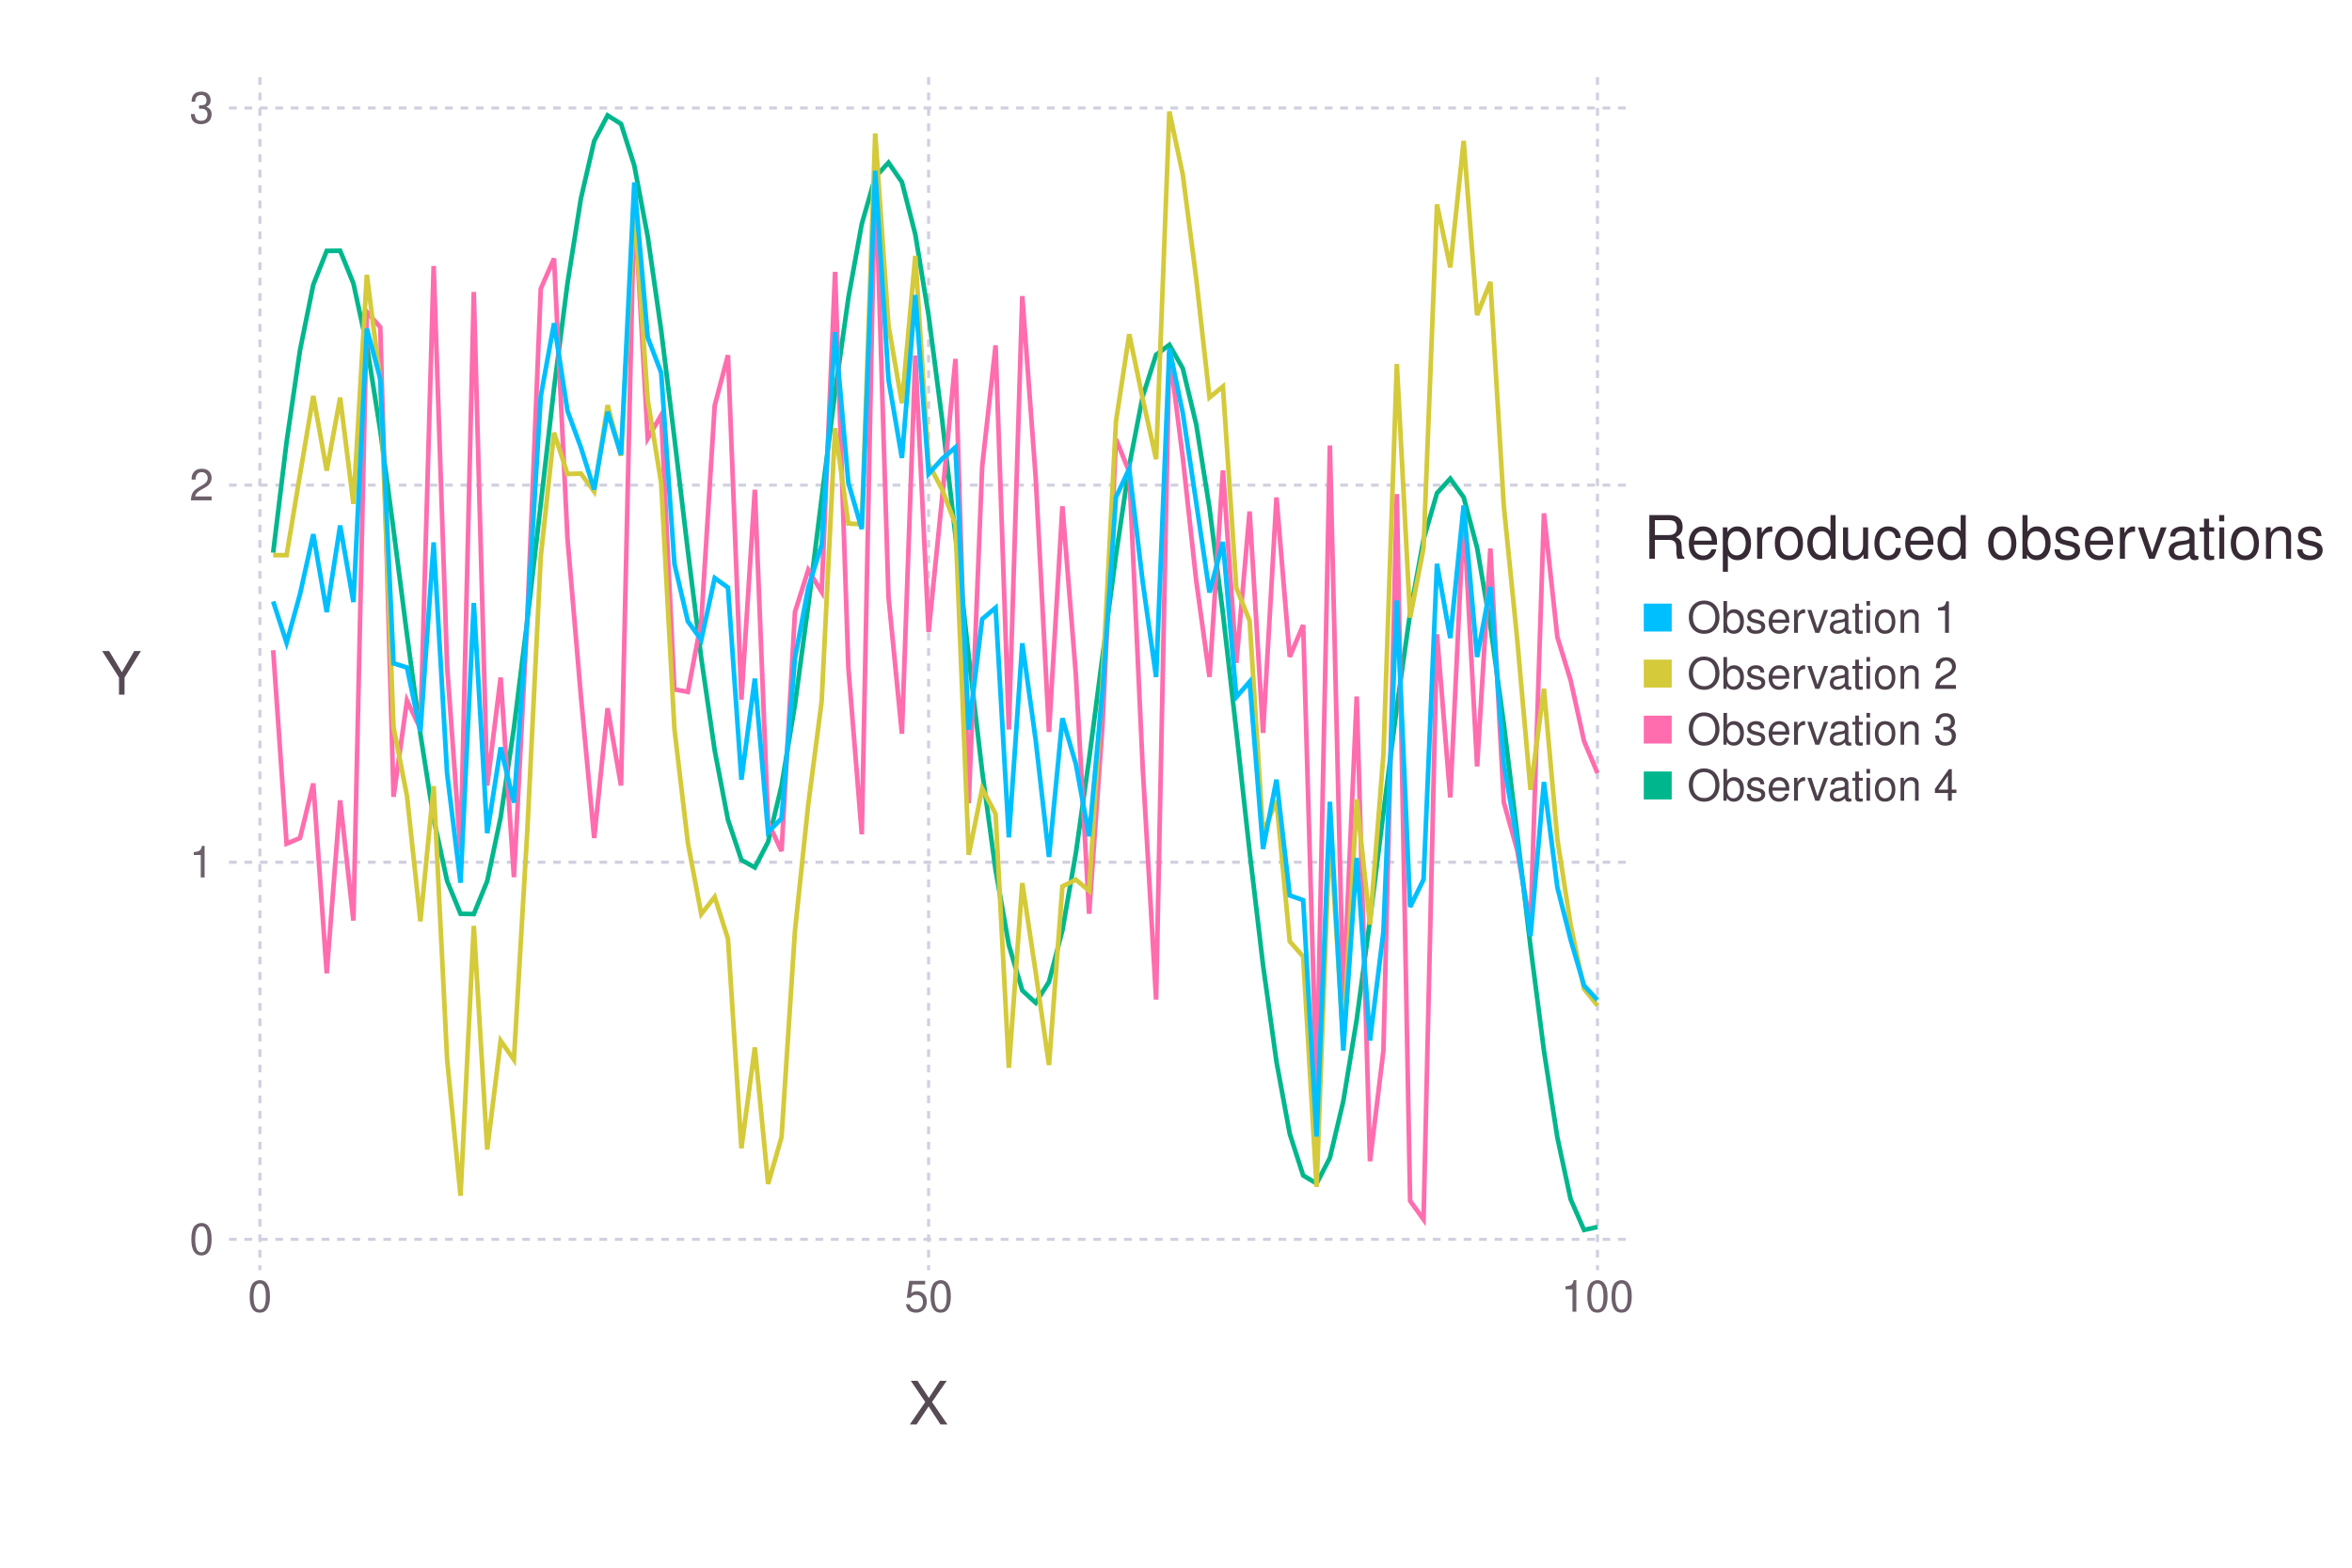
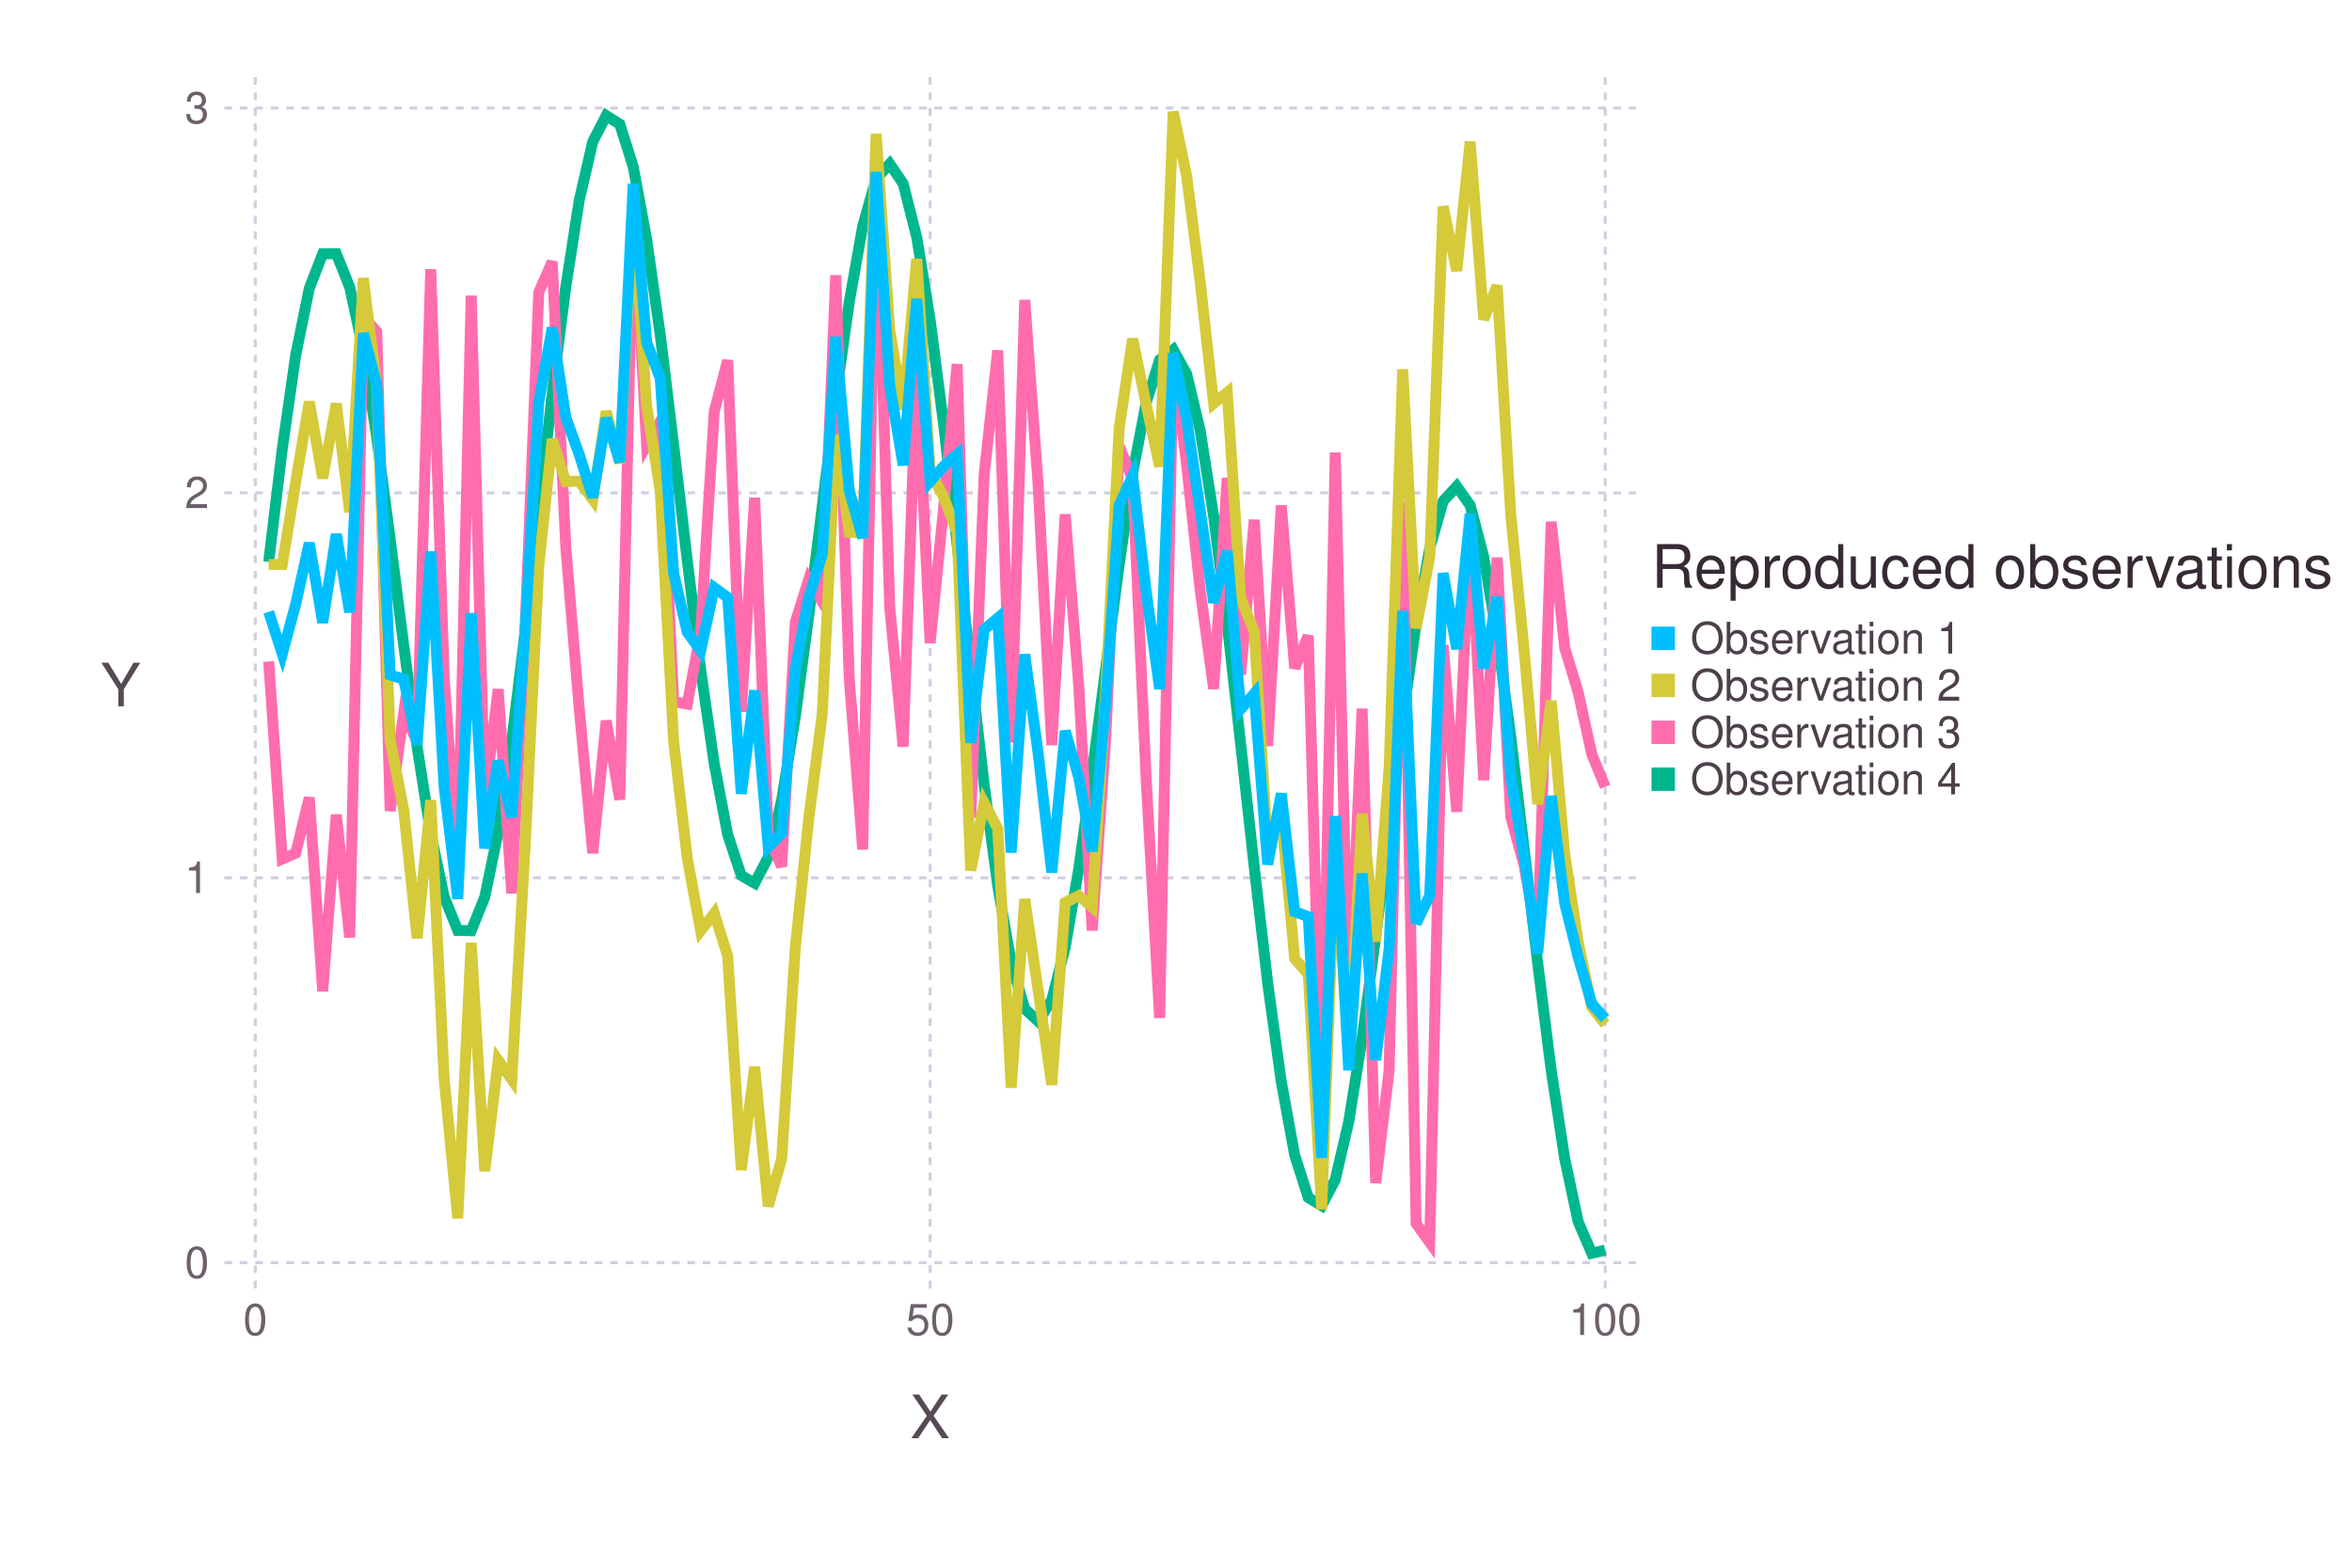
<svg xmlns="http://www.w3.org/2000/svg" version="1.2" width="152.4mm" height="101.6mm" viewBox="0 0 152.4 101.6" stroke="none" fill="#000000" stroke-width="0.3" font-size="3.88">
  <g class="plotroot xscalable yscalable" id="img-59fa39fe-1">
    <g font-size="3.88" font-family="'PT Sans','Helvetica Neue','Helvetica',sans-serif" fill="#564A55" stroke="#000000" stroke-opacity="0.000" id="img-59fa39fe-2">
-       <text x="60.17" y="89.99" text-anchor="middle" dy="0.6em">X</text>
+       <text x="60.27" y="90.88" text-anchor="middle" dy="0.6em">X</text>
    </g>
    <g class="guide xlabels" font-size="2.82" font-family="'PT Sans Caption','Helvetica Neue','Helvetica',sans-serif" fill="#6C606B" id="img-59fa39fe-3">
-       <text x="16.84" y="83.32" text-anchor="middle" dy="0.6em">0</text>
-       <text x="60.17" y="83.32" text-anchor="middle" dy="0.6em">50</text>
-       <text x="103.51" y="83.32" text-anchor="middle" dy="0.6em">100</text>
+       <text x="16.54" y="84.83" text-anchor="middle" dy="0.6em">0</text>
+       <text x="60.27" y="84.83" text-anchor="middle" dy="0.6em">50</text>
+       <text x="104.01" y="84.83" text-anchor="middle" dy="0.6em">100</text>
    </g>
    <g class="guide colorkey" id="img-59fa39fe-4">
      <g fill="#4C404B" font-size="2.82" font-family="'PT Sans','Helvetica Neue','Helvetica',sans-serif" id="img-59fa39fe-5">
-         <text x="109.32" y="40.03" dy="0.35em" id="img-59fa39fe-6" class="color_Observation_1">Observation 1</text>
-         <text x="109.32" y="43.66" dy="0.35em" id="img-59fa39fe-7" class="color_Observation_2">Observation 2</text>
-         <text x="109.32" y="47.28" dy="0.35em" id="img-59fa39fe-8" class="color_Observation_3">Observation 3</text>
-         <text x="109.32" y="50.91" dy="0.35em" id="img-59fa39fe-9" class="color_Observation_4">Observation 4</text>
+         <text x="109.53" y="41.37" dy="0.35em" id="img-59fa39fe-6" class="color_Observation_1">Observation 1</text>
+         <text x="109.53" y="44.42" dy="0.35em" id="img-59fa39fe-7" class="color_Observation_2">Observation 2</text>
+         <text x="109.53" y="47.46" dy="0.35em" id="img-59fa39fe-8" class="color_Observation_3">Observation 3</text>
+         <text x="109.53" y="50.5" dy="0.35em" id="img-59fa39fe-9" class="color_Observation_4">Observation 4</text>
      </g>
      <g stroke="#000000" stroke-opacity="0.000" id="img-59fa39fe-10">
-         <rect x="106.51" y="39.12" width="1.81" height="1.81" id="img-59fa39fe-11" class="color_Observation_1" fill="#00BFFF" />
-         <rect x="106.51" y="42.75" width="1.81" height="1.81" id="img-59fa39fe-12" class="color_Observation_2" fill="#D4CA3A" />
-         <rect x="106.51" y="46.38" width="1.81" height="1.81" id="img-59fa39fe-13" class="color_Observation_3" fill="#FF6DAE" />
-         <rect x="106.51" y="50" width="1.81" height="1.81" id="img-59fa39fe-14" class="color_Observation_4" fill="#00B78D" />
+         <rect x="107.01" y="40.61" width="1.52" height="1.52" id="img-59fa39fe-11" fill="#00BFFF" class="color_Observation_1" />
+         <rect x="107.01" y="43.66" width="1.52" height="1.52" id="img-59fa39fe-12" fill="#D4CA3A" class="color_Observation_2" />
+         <rect x="107.01" y="46.7" width="1.52" height="1.52" id="img-59fa39fe-13" fill="#FF6DAE" class="color_Observation_3" />
+         <rect x="107.01" y="49.74" width="1.52" height="1.52" id="img-59fa39fe-14" fill="#00B78D" class="color_Observation_4" />
      </g>
      <g fill="#362A35" font-size="3.88" font-family="'PT Sans','Helvetica Neue','Helvetica',sans-serif" stroke="#000000" stroke-opacity="0.000" id="img-59fa39fe-15">
-         <text x="106.51" y="36.21" id="img-59fa39fe-16">Reproduced observations</text>
+         <text x="107.01" y="38.09" id="img-59fa39fe-16">Reproduced observations</text>
      </g>
    </g>
    <g clip-path="url(#img-59fa39fe-17)">
      <g id="img-59fa39fe-18">
        <g pointer-events="visible" opacity="1" fill="#000000" fill-opacity="0.000" stroke="#000000" stroke-opacity="0.000" class="guide background" id="img-59fa39fe-19">
-           <rect x="14.84" y="5" width="90.67" height="77.32" id="img-59fa39fe-20" />
+           <rect x="14.54" y="5" width="91.47" height="78.83" id="img-59fa39fe-20" />
        </g>
        <g class="guide ygridlines xfixed" stroke-dasharray="0.5,0.5" stroke-width="0.2" stroke="#D0D0E0" id="img-59fa39fe-21">
-           <path fill="none" d="M14.84,80.32 L 105.51 80.32" id="img-59fa39fe-22" />
-           <path fill="none" d="M14.84,55.88 L 105.51 55.88" id="img-59fa39fe-23" />
-           <path fill="none" d="M14.84,31.44 L 105.51 31.44" id="img-59fa39fe-24" />
-           <path fill="none" d="M14.84,7 L 105.51 7" id="img-59fa39fe-25" />
+           <path fill="none" d="M14.54,81.83 L 106.01 81.83" id="img-59fa39fe-22" />
+           <path fill="none" d="M14.54,56.89 L 106.01 56.89" id="img-59fa39fe-23" />
+           <path fill="none" d="M14.54,31.94 L 106.01 31.94" id="img-59fa39fe-24" />
+           <path fill="none" d="M14.54,7 L 106.01 7" id="img-59fa39fe-25" />
        </g>
        <g class="guide xgridlines yfixed" stroke-dasharray="0.5,0.5" stroke-width="0.2" stroke="#D0D0E0" id="img-59fa39fe-26">
-           <path fill="none" d="M16.84,5 L 16.84 82.32" id="img-59fa39fe-27" />
-           <path fill="none" d="M60.17,5 L 60.17 82.32" id="img-59fa39fe-28" />
-           <path fill="none" d="M103.51,5 L 103.51 82.32" id="img-59fa39fe-29" />
+           <path fill="none" d="M16.54,5 L 16.54 83.83" id="img-59fa39fe-27" />
+           <path fill="none" d="M60.27,5 L 60.27 83.83" id="img-59fa39fe-28" />
+           <path fill="none" d="M104.01,5 L 104.01 83.83" id="img-59fa39fe-29" />
        </g>
        <g class="plotpanel" id="img-59fa39fe-30">
-           <g stroke-width="0.3" fill="#000000" fill-opacity="0.000" class="geometry color_Observation_4" stroke-dasharray="none" stroke="#00B78D" id="img-59fa39fe-31">
-             <path fill="none" d="M17.7,35.82 L 18.57 28.64 19.44 22.69 20.3 18.45 21.17 16.26 22.04 16.25 22.9 18.37 23.77 22.39 24.64 27.9 25.5 34.35 26.37 41.13 27.24 47.57 28.1 53.07 28.97 57.09 29.84 59.22 30.7 59.24 31.57 57.1 32.44 52.97 33.3 47.18 34.17 40.2 35.04 32.65 35.9 25.15 36.77 18.37 37.64 12.87 38.5 9.14 39.37 7.48 40.24 8.03 41.1 10.73 41.97 15.33 42.84 21.4 43.7 28.4 44.57 35.7 45.44 42.66 46.31 48.64 47.17 53.13 48.04 55.73 48.91 56.22 49.77 54.56 50.64 50.93 51.51 45.66 52.37 39.25 53.24 32.29 54.11 25.43 54.97 19.31 55.84 14.51 56.71 11.48 57.57 10.54 58.44 11.8 59.31 15.2 60.17 20.45 61.04 27.15 61.91 34.73 62.77 42.55 63.64 49.98 64.51 56.39 65.37 61.25 66.24 64.19 67.11 64.99 67.97 63.63 68.84 60.29 69.71 55.3 70.57 49.19 71.44 42.53 72.31 35.98 73.17 30.18 74.04 25.7 74.91 22.99 75.77 22.35 76.64 23.88 77.51 27.5 78.37 32.93 79.24 39.75 80.11 47.38 80.97 55.2 81.84 62.55 82.71 68.81 83.57 73.48 84.44 76.18 85.31 76.7 86.17 75.04 87.04 71.37 87.91 66.07 88.77 59.63 89.64 52.66 90.51 45.82 91.37 39.73 92.24 34.96 93.11 31.96 93.97 31.02 94.84 32.23 95.71 35.5 96.57 40.54 97.44 46.92 98.31 54.06 99.17 61.34 100.04 68.09 100.91 73.72 101.77 77.72 102.64 79.71 103.51 79.52" id="img-59fa39fe-32" />
+           <g stroke-width="0.71" fill="#000000" fill-opacity="0.000" class="geometry color_Observation_4" stroke-dasharray="none" stroke="#00B78D" id="img-59fa39fe-31">
+             <path fill="none" d="M17.41,36.42 L 18.29 29.09 19.16 23.01 20.04 18.69 20.91 16.45 21.79 16.44 22.66 18.61 23.54 22.71 24.41 28.33 25.28 34.92 26.16 41.83 27.03 48.41 27.91 54.03 28.78 58.12 29.66 60.3 30.53 60.32 31.41 58.14 32.28 53.92 33.16 48.01 34.03 40.89 34.91 33.18 35.78 25.53 36.66 18.6 37.53 12.99 38.41 9.18 39.28 7.49 40.16 8.05 41.03 10.81 41.9 15.5 42.78 21.7 43.65 28.84 44.53 36.3 45.4 43.4 46.28 49.51 47.15 54.09 48.03 56.74 48.9 57.24 49.78 55.55 50.65 51.84 51.53 46.46 52.4 39.92 53.28 32.81 54.15 25.81 55.03 19.56 55.9 14.66 56.77 11.58 57.65 10.62 58.52 11.9 59.4 15.37 60.27 20.73 61.15 27.56 62.02 35.3 62.9 43.29 63.77 50.87 64.65 57.41 65.52 62.38 66.4 65.38 67.27 66.19 68.15 64.81 69.02 61.39 69.9 56.31 70.77 50.06 71.65 43.26 72.52 36.58 73.39 30.66 74.27 26.09 75.14 23.32 76.02 22.66 76.89 24.23 77.77 27.92 78.64 33.47 79.52 40.43 80.39 48.22 81.27 56.2 82.14 63.7 83.02 70.1 83.89 74.86 84.77 77.61 85.64 78.14 86.52 76.45 87.39 72.71 88.26 67.29 89.14 60.72 90.01 53.61 90.89 46.62 91.76 40.41 92.64 35.54 93.51 32.48 94.39 31.52 95.26 32.75 96.14 36.09 97.01 41.24 97.89 47.74 98.76 55.04 99.64 62.46 100.51 69.36 101.39 75.11 102.26 79.18 103.14 81.22 104.01 81.02" id="img-59fa39fe-32" />
          </g>
-           <g stroke-width="0.3" fill="#000000" fill-opacity="0.000" class="geometry color_Observation_3" stroke-dasharray="none" stroke="#FF6DAE" id="img-59fa39fe-33">
-             <path fill="none" d="M17.7,42.14 L 18.57 54.68 19.44 54.31 20.3 50.78 21.17 63.08 22.04 51.87 22.9 59.66 23.77 20.21 24.64 21.21 25.5 51.64 26.37 45.4 27.24 47.23 28.1 17.24 28.97 43.17 29.84 55.21 30.7 18.92 31.57 50.91 32.44 43.91 33.3 56.85 34.17 39.97 35.04 18.71 35.9 16.75 36.77 34.89 37.64 45.12 38.5 54.31 39.37 45.9 40.24 50.91 41.1 12.91 41.97 28.41 42.84 26.91 43.7 44.68 44.57 44.84 45.44 40.27 46.31 26.28 47.17 23.02 48.04 45.34 48.91 31.74 49.77 53.3 50.64 55.16 51.51 39.66 52.37 36.94 53.24 38.36 54.11 17.62 54.97 43.27 55.84 54.07 56.71 10.65 57.57 38.68 58.44 47.55 59.31 23.04 60.17 40.96 61.04 32.33 61.91 23.26 62.77 52.06 63.64 30.25 64.51 22.39 65.37 47.28 66.24 19.19 67.11 30.97 67.97 47.44 68.84 32.81 69.71 43.71 70.57 59.22 71.44 46.97 72.31 28.46 73.17 30.58 74.04 49.7 74.91 64.78 75.77 22.8 76.64 29.67 77.51 37.64 78.37 43.87 79.24 30.49 80.11 42.96 80.97 33.15 81.84 47.5 82.71 32.24 83.57 42.57 84.44 40.51 85.31 70.62 86.17 28.87 87.04 64.82 87.91 45.14 88.77 75.26 89.64 68.09 90.51 32.02 91.37 77.83 92.24 79.03 93.11 41.11 93.97 51.68 94.84 33.3 95.71 49.67 96.57 35.55 97.44 52 98.31 55.1 99.17 60.01 100.04 33.27 100.91 41.29 101.77 44.09 102.64 48.03 103.51 50.1" id="img-59fa39fe-34" />
+           <g stroke-width="0.71" fill="#000000" fill-opacity="0.000" class="geometry color_Observation_3" stroke-dasharray="none" stroke="#FF6DAE" id="img-59fa39fe-33">
+             <path fill="none" d="M17.41,42.87 L 18.29 55.67 19.16 55.29 20.04 51.69 20.91 64.24 21.79 52.8 22.66 60.75 23.54 20.48 24.41 21.5 25.28 52.56 26.16 46.2 27.03 48.06 27.91 17.45 28.78 43.92 29.66 56.21 30.53 19.16 31.41 51.82 32.28 44.67 33.16 57.89 34.03 40.66 34.91 18.95 35.78 16.96 36.66 35.47 37.53 45.91 38.41 55.29 39.28 46.71 40.16 51.82 41.03 13.03 41.9 28.86 42.78 27.32 43.65 45.47 44.53 45.63 45.4 40.96 46.28 26.68 47.15 23.35 48.03 46.13 48.9 32.26 49.78 54.26 50.65 56.15 51.53 40.34 52.4 37.56 53.28 39.01 54.15 17.84 55.03 44.02 55.9 55.05 56.77 10.73 57.65 39.34 58.52 48.39 59.4 23.38 60.27 41.67 61.15 32.85 62.02 23.6 62.9 52.99 63.77 30.74 64.65 22.71 65.52 48.11 66.4 19.44 67.27 31.46 68.15 48.28 69.02 33.34 69.9 44.47 70.77 60.3 71.65 47.8 72.52 28.91 73.39 31.07 74.27 50.59 75.14 65.97 76.02 23.13 76.89 30.14 77.77 38.28 78.64 44.64 79.52 30.98 80.39 43.71 81.27 33.69 82.14 48.34 83.02 32.76 83.89 43.3 84.77 41.2 85.64 71.93 86.52 29.33 87.39 66.02 88.26 45.93 89.14 76.67 90.01 69.36 90.89 32.54 91.76 79.3 92.64 80.52 93.51 41.81 94.39 52.61 95.26 33.85 96.14 50.56 97.01 36.14 97.89 52.93 98.76 56.09 99.64 61.1 100.51 33.82 101.39 42.01 102.26 44.86 103.14 48.88 104.01 50.99" id="img-59fa39fe-34" />
          </g>
-           <g stroke-width="0.3" fill="#000000" fill-opacity="0.000" class="geometry color_Observation_2" stroke-dasharray="none" stroke="#D4CA3A" id="img-59fa39fe-35">
-             <path fill="none" d="M17.7,35.98 L 18.57 35.98 19.44 30.75 20.3 25.66 21.17 30.5 22.04 25.77 22.9 32.66 23.77 17.81 24.64 24.65 25.5 47.13 26.37 51.58 27.24 59.71 28.1 50.95 28.97 68.65 29.84 77.49 30.7 60.01 31.57 74.5 32.44 67.45 33.3 68.68 34.17 53.78 35.04 36.07 35.9 28.04 36.77 30.72 37.64 30.69 38.5 31.86 39.37 26.26 40.24 29.54 41.1 13.42 41.97 25.9 42.84 31.31 43.7 47.24 44.57 54.62 45.44 59.24 46.31 58.13 47.17 60.85 48.04 74.42 48.91 67.88 49.77 76.73 50.64 73.7 51.51 60.33 52.37 52.15 53.24 45.46 54.11 27.75 54.97 33.93 55.84 33.98 56.71 8.65 57.57 21.09 58.44 26.13 59.31 16.58 60.17 30.07 61.04 31.7 61.91 33.98 62.77 55.4 63.64 51.11 64.51 52.75 65.37 69.2 66.24 57.23 67.11 63.03 67.97 69.02 68.84 57.45 69.71 57.01 70.57 57.73 71.44 44.03 72.31 27.31 73.17 21.66 74.04 25.83 74.91 29.76 75.77 7.23 76.64 11.32 77.51 18.06 78.37 25.76 79.24 25.05 80.11 38.11 80.97 40.23 81.84 53.99 82.71 51.89 83.57 61.01 84.44 62 85.31 76.92 86.17 53.77 87.04 67.5 87.91 51.81 88.77 59.92 89.64 48.91 90.51 23.59 91.37 40.03 92.24 35.51 93.11 13.25 93.97 17.33 94.84 9.13 95.71 20.42 96.57 18.27 97.44 32.79 98.31 41.45 99.17 51.19 100.04 44.64 100.91 54.39 101.77 59.93 102.64 64.09 103.51 65.17" id="img-59fa39fe-36" />
+           <g stroke-width="0.71" fill="#000000" fill-opacity="0.000" class="geometry color_Observation_2" stroke-dasharray="none" stroke="#D4CA3A" id="img-59fa39fe-35">
+             <path fill="none" d="M17.41,36.58 L 18.29 36.58 19.16 31.24 20.04 26.04 20.91 30.99 21.79 26.16 22.66 33.19 23.54 18.03 24.41 25.01 25.28 47.96 26.16 52.5 27.03 60.8 27.91 51.86 28.78 69.93 29.66 78.95 30.53 61.11 31.41 75.9 32.28 68.71 33.16 69.96 34.03 54.75 34.91 36.67 35.78 28.47 36.66 31.21 37.53 31.18 38.41 32.37 39.28 26.66 40.16 30.01 41.03 13.55 41.9 26.29 42.78 31.81 43.65 48.07 44.53 55.6 45.4 60.32 46.28 59.19 47.15 61.96 48.03 75.82 48.9 69.14 49.78 78.17 50.65 75.09 51.53 61.43 52.4 53.09 53.28 46.26 54.15 28.18 55.03 34.49 55.9 34.54 56.77 8.68 57.65 21.39 58.52 26.53 59.4 16.78 60.27 30.55 61.15 32.22 62.02 34.54 62.9 56.41 63.77 52.03 64.65 53.7 65.52 70.49 66.4 58.27 67.27 64.19 68.15 70.3 69.02 58.49 69.9 58.05 70.77 58.78 71.65 44.8 72.52 27.73 73.39 21.96 74.27 26.22 75.14 30.23 76.02 7.24 76.89 11.41 77.77 18.29 78.64 26.15 79.52 25.43 80.39 38.76 81.27 40.92 82.14 54.97 83.02 52.82 83.89 62.13 84.77 63.14 85.64 78.37 86.52 54.74 87.39 68.75 88.26 52.74 89.14 61.02 90.01 49.77 90.89 23.94 91.76 40.71 92.64 36.1 93.51 13.38 94.39 17.55 95.26 9.18 96.14 20.7 97.01 18.51 97.89 33.33 98.76 42.17 99.64 52.11 100.51 45.42 101.39 55.37 102.26 61.03 103.14 65.27 104.01 66.37" id="img-59fa39fe-36" />
          </g>
-           <g stroke-width="0.3" fill="#000000" fill-opacity="0.000" class="geometry color_Observation_1" stroke-dasharray="none" stroke="#00BFFF" id="img-59fa39fe-37">
-             <path fill="none" d="M17.7,38.98 L 18.57 41.66 19.44 38.5 20.3 34.62 21.17 39.67 22.04 34.06 22.9 39.02 23.77 21.3 24.64 24.55 25.5 42.99 26.37 43.26 27.24 47.4 28.1 35.15 28.97 50.13 29.84 57.21 30.7 39.08 31.57 54 32.44 48.44 33.3 52.02 34.17 40.09 35.04 25.68 35.9 20.95 36.77 26.63 37.64 29 38.5 31.72 39.37 26.69 40.24 29.47 41.1 11.82 41.97 21.87 42.84 24.15 43.7 36.54 44.57 40.27 45.44 41.47 46.31 37.46 47.17 38.08 48.04 50.53 48.91 43.98 49.77 53.93 50.64 53.04 51.51 42.66 52.37 38.09 53.24 35.32 54.11 21.53 54.97 31.29 55.84 34.29 56.71 11.07 57.57 24.61 58.44 29.68 59.31 19.12 60.17 30.71 61.04 29.74 61.91 28.99 62.77 47.3 63.64 40.12 64.51 39.39 65.37 54.27 66.24 41.69 67.11 47.98 67.97 55.54 68.84 46.55 69.71 49.51 70.57 54.2 71.44 44.75 72.31 32.22 73.17 30.38 74.04 37.7 74.91 43.88 75.77 22.57 76.64 26.77 77.51 32.57 78.37 38.4 79.24 35.12 80.11 45.17 80.97 44.18 81.84 55.02 82.71 50.53 83.57 58.03 84.44 58.34 85.31 73.66 86.17 51.96 87.04 68.09 87.91 55.6 88.77 67.44 89.64 60.38 90.51 38.92 91.37 58.78 92.24 57 93.11 36.54 93.97 41.35 94.84 32.76 95.71 42.58 96.57 38.04 97.44 49.46 98.31 54.58 99.17 60.67 100.04 50.68 100.91 57.51 101.77 60.9 102.64 63.87 103.51 64.81" id="img-59fa39fe-38" />
+           <g stroke-width="0.71" fill="#000000" fill-opacity="0.000" class="geometry color_Observation_1" stroke-dasharray="none" stroke="#00BFFF" id="img-59fa39fe-37">
+             <path fill="none" d="M17.41,39.65 L 18.29 42.38 19.16 39.15 20.04 35.19 20.91 40.35 21.79 34.62 22.66 39.68 23.54 21.6 24.41 24.92 25.28 43.74 26.16 44.02 27.03 48.24 27.91 35.74 28.78 51.02 29.66 58.25 30.53 39.74 31.41 54.98 32.28 49.3 33.16 52.95 34.03 40.77 34.91 26.06 35.78 21.24 36.66 27.04 37.53 29.45 38.41 32.23 39.28 27.1 40.16 29.94 41.03 11.92 41.9 22.18 42.78 24.51 43.65 37.15 44.53 40.96 45.4 42.18 46.28 38.09 47.15 38.72 48.03 51.44 48.9 44.75 49.78 54.9 50.65 54 51.53 43.4 52.4 38.74 53.28 35.91 54.15 21.83 55.03 31.79 55.9 34.86 56.77 11.15 57.65 24.98 58.52 30.15 59.4 19.37 60.27 31.2 61.15 30.21 62.02 29.45 62.9 48.14 63.77 40.8 64.65 40.06 65.52 55.25 66.4 42.41 67.27 48.83 68.15 56.54 69.02 47.37 69.9 50.39 70.77 55.18 71.65 45.53 72.52 32.74 73.39 30.86 74.27 38.34 75.14 44.65 76.02 22.9 76.89 27.18 77.77 33.1 78.64 39.05 79.52 35.7 80.39 45.96 81.27 44.95 82.14 56.02 83.02 51.43 83.89 59.08 84.77 59.41 85.64 75.04 86.52 52.89 87.39 69.36 88.26 56.61 89.14 68.7 90.01 61.48 90.89 39.58 91.76 59.85 92.64 58.03 93.51 37.15 94.39 42.06 95.26 33.3 96.14 43.32 97.01 38.69 97.89 50.34 98.76 55.56 99.64 61.78 100.51 51.59 101.39 58.56 102.26 62.02 103.14 65.05 104.01 66.01" id="img-59fa39fe-38" />
          </g>
        </g>
      </g>
    </g>
    <g class="guide ylabels" font-size="2.82" font-family="'PT Sans Caption','Helvetica Neue','Helvetica',sans-serif" fill="#6C606B" id="img-59fa39fe-39">
-       <text x="13.84" y="80.32" text-anchor="end" dy="0.35em" id="img-59fa39fe-40">0</text>
-       <text x="13.84" y="55.88" text-anchor="end" dy="0.35em" id="img-59fa39fe-41">1</text>
-       <text x="13.84" y="31.44" text-anchor="end" dy="0.35em" id="img-59fa39fe-42">2</text>
-       <text x="13.84" y="7" text-anchor="end" dy="0.35em" id="img-59fa39fe-43">3</text>
+       <text x="13.54" y="81.83" text-anchor="end" dy="0.35em" id="img-59fa39fe-40">0</text>
+       <text x="13.54" y="56.89" text-anchor="end" dy="0.35em" id="img-59fa39fe-41">1</text>
+       <text x="13.54" y="31.94" text-anchor="end" dy="0.35em" id="img-59fa39fe-42">2</text>
+       <text x="13.54" y="7" text-anchor="end" dy="0.35em" id="img-59fa39fe-43">3</text>
    </g>
    <g font-size="3.88" font-family="'PT Sans','Helvetica Neue','Helvetica',sans-serif" fill="#564A55" stroke="#000000" stroke-opacity="0.000" id="img-59fa39fe-44">
-       <text x="9.16" y="43.66" text-anchor="end" dy="0.35em" id="img-59fa39fe-45">Y</text>
+       <text x="9.11" y="44.42" text-anchor="end" dy="0.35em" id="img-59fa39fe-45">Y</text>
    </g>
  </g>
  <defs>
    <clipPath id="img-59fa39fe-17">
-       <path d="M14.84,5 L 105.51 5 105.51 82.32 14.84 82.32" />
+       <path d="M14.54,5 L 106.01 5 106.01 83.83 14.54 83.83" />
    </clipPath>
  </defs>
</svg>
